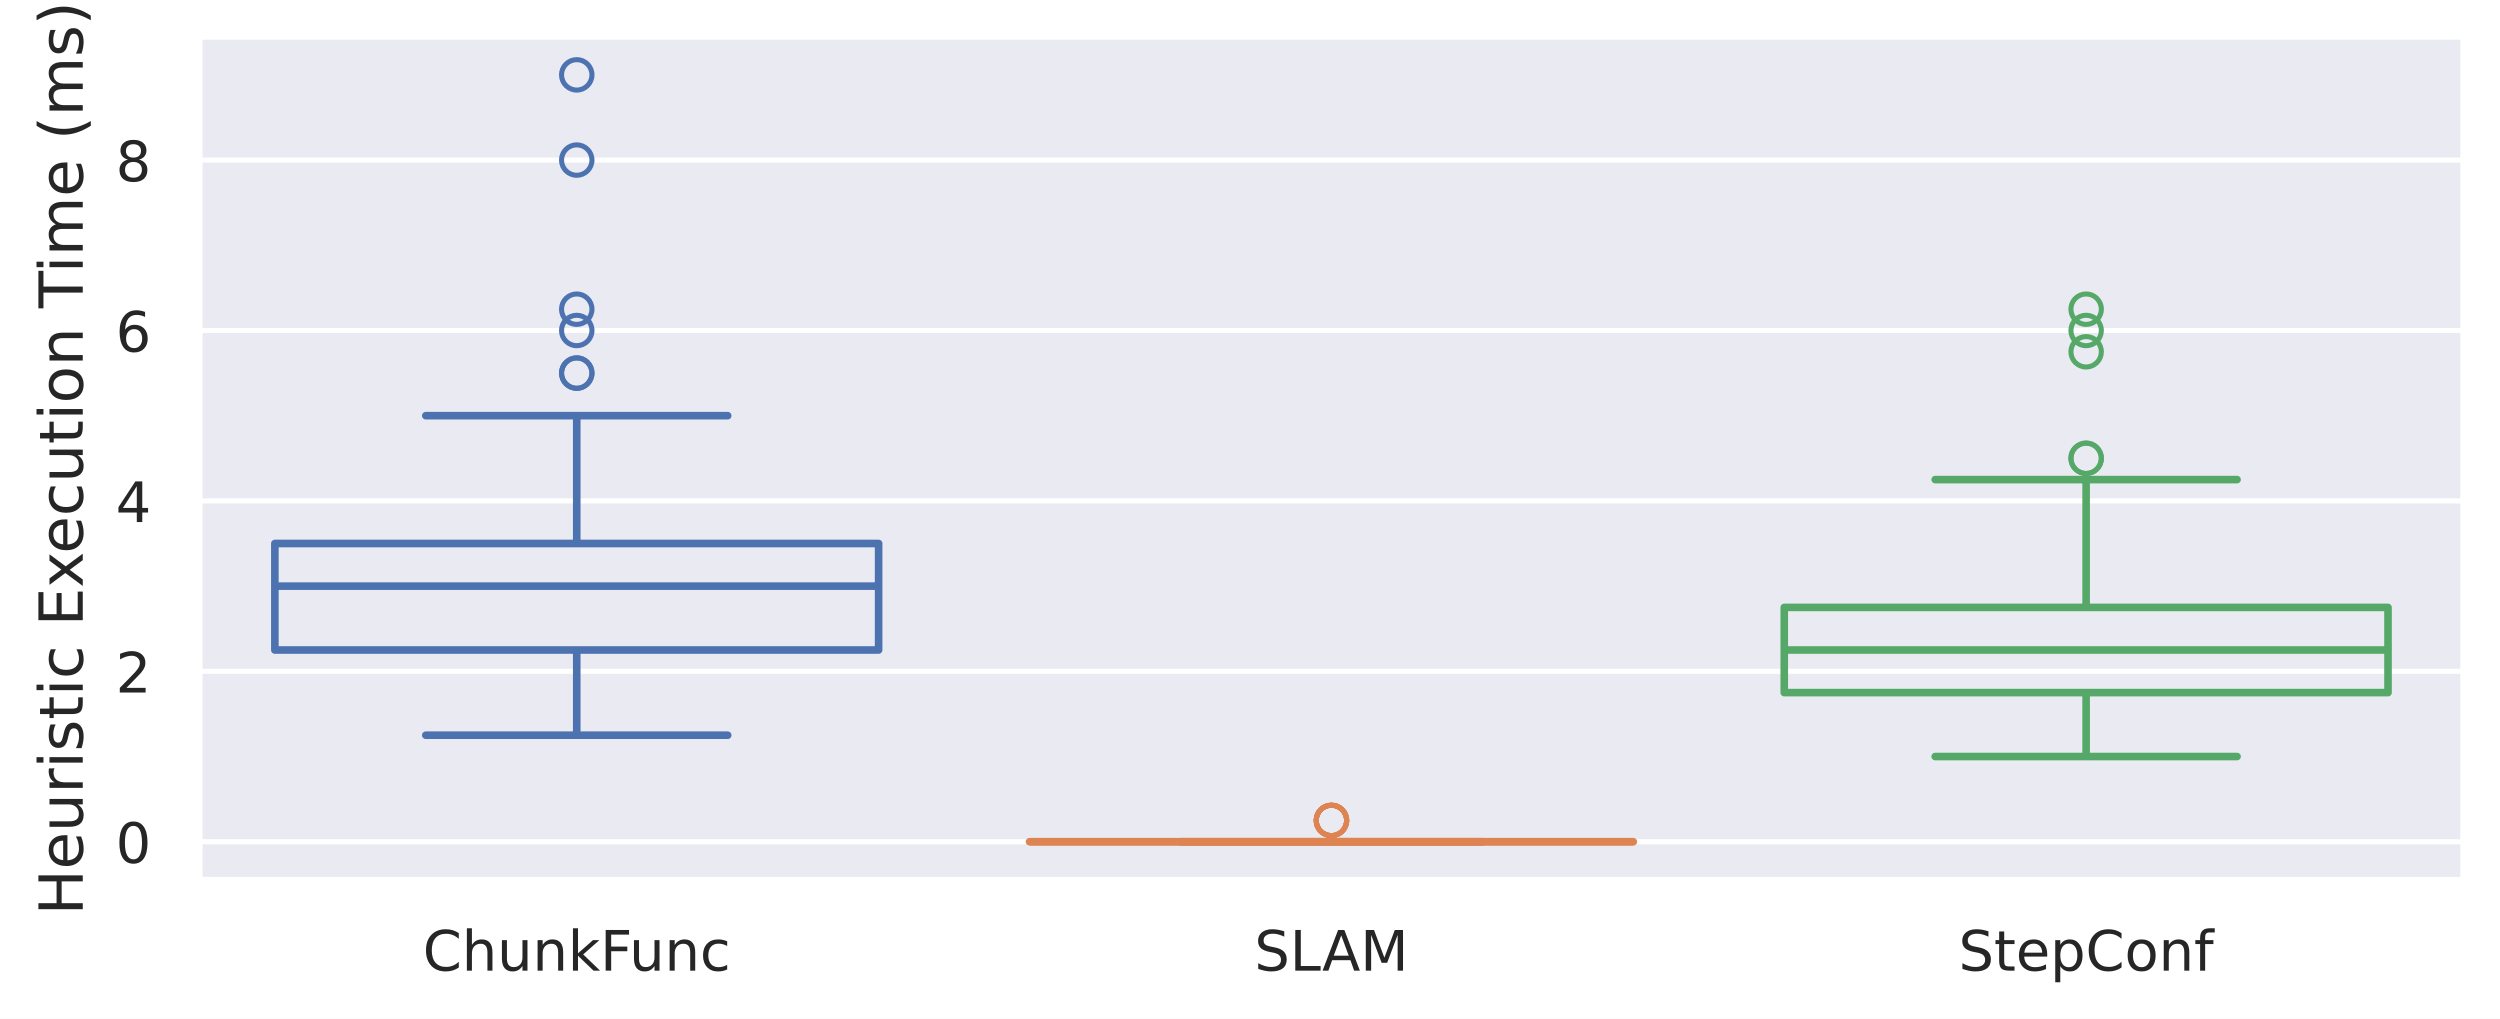
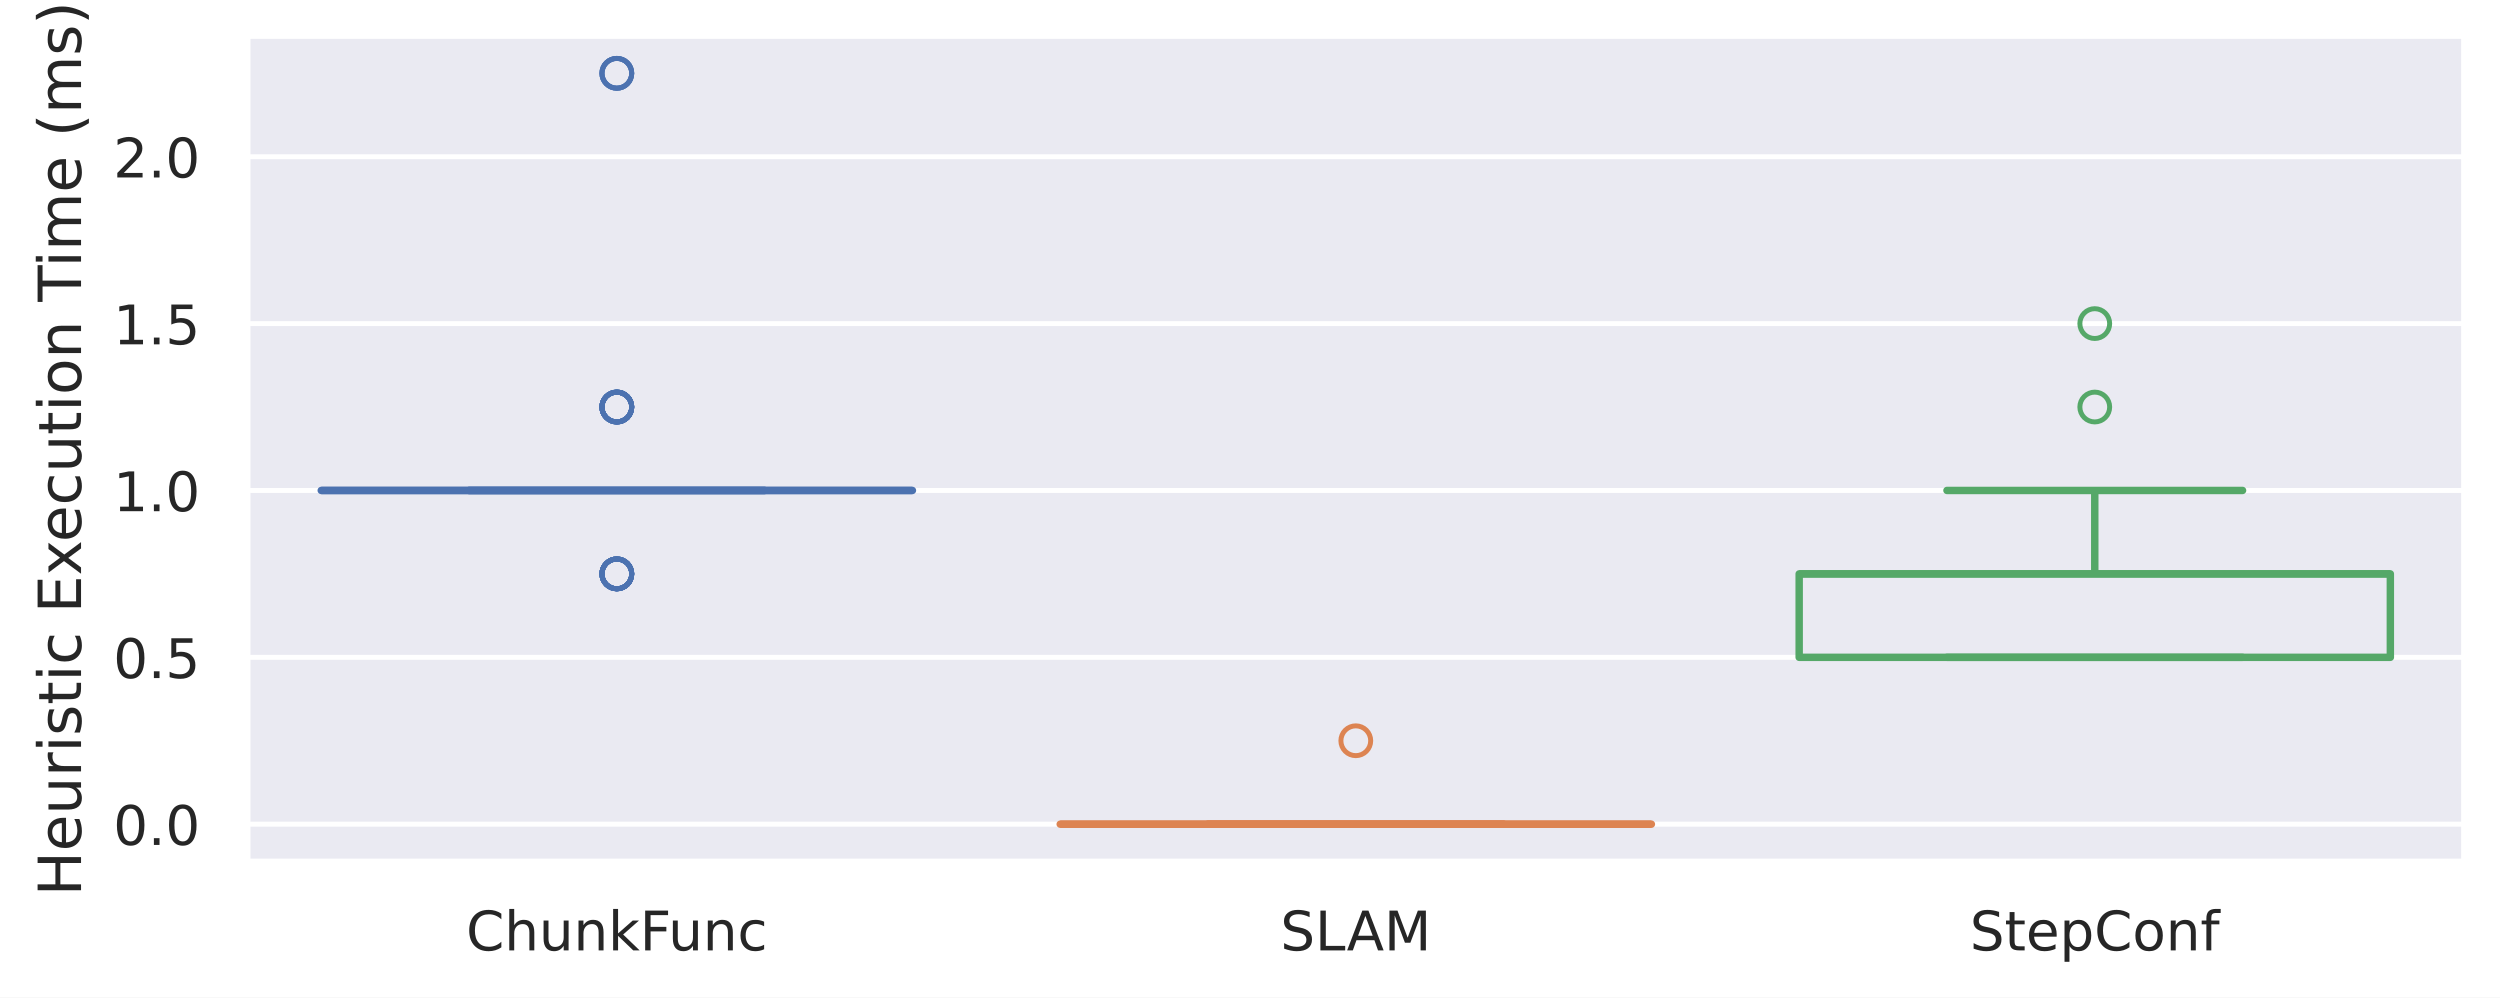
- <svg xmlns="http://www.w3.org/2000/svg" xmlns:xlink="http://www.w3.org/1999/xlink" width="492.913pt" height="200.866pt" viewBox="0 0 492.913 200.866" version="1.1">
+ <svg xmlns="http://www.w3.org/2000/svg" xmlns:xlink="http://www.w3.org/1999/xlink" width="503.407pt" height="200.866pt" viewBox="0 0 503.407 200.866" version="1.1">
  <defs>
    <style type="text/css">*{stroke-linejoin: round; stroke-linecap: butt}</style>
  </defs>
  <g id="figure_1">
    <g id="patch_1">
-       <path d="M 0 200.866  L 492.913 200.866  L 492.913 0  L 0 0  z " style="fill: #ffffff" />
+       <path d="M 0 200.866  L 503.407 200.866  L 503.407 0  L 0 0  z " style="fill: #ffffff" />
    </g>
    <g id="axes_1">
      <g id="patch_2">
-         <path d="M 39.312 173.52  L 485.712 173.52  L 485.712 7.2  L 39.312 7.2  z " style="fill: #eaeaf2" />
+         <path d="M 49.807 173.52  L 496.207 173.52  L 496.207 7.2  L 49.807 7.2  z " style="fill: #eaeaf2" />
      </g>
      <g id="matplotlib.axis_1">
        <g id="xtick_1">
          <g id="text_1">
-             <g style="fill: #262626" transform="translate(83.37398 191.3783) scale(0.11 -0.11)">
+             <g style="fill: #262626" transform="translate(93.86867 191.3783) scale(0.11 -0.11)">
              <defs>
                <path id="DejaVuSans-43" d="M 4122 4306  L 4122 3641  Q 3803 3938 3442 4084  Q 3081 4231 2675 4231  Q 1875 4231 1450 3742  Q 1025 3253 1025 2328  Q 1025 1406 1450 917  Q 1875 428 2675 428  Q 3081 428 3442 575  Q 3803 722 4122 1019  L 4122 359  Q 3791 134 3420 21  Q 3050 -91 2638 -91  Q 1578 -91 968 557  Q 359 1206 359 2328  Q 359 3453 968 4101  Q 1578 4750 2638 4750  Q 3056 4750 3426 4639  Q 3797 4528 4122 4306  z " transform="scale(0.015625)" />
                <path id="DejaVuSans-68" d="M 3513 2113  L 3513 0  L 2938 0  L 2938 2094  Q 2938 2591 2744 2837  Q 2550 3084 2163 3084  Q 1697 3084 1428 2787  Q 1159 2491 1159 1978  L 1159 0  L 581 0  L 581 4863  L 1159 4863  L 1159 2956  Q 1366 3272 1645 3428  Q 1925 3584 2291 3584  Q 2894 3584 3203 3211  Q 3513 2838 3513 2113  z " transform="scale(0.015625)" />
                <path id="DejaVuSans-75" d="M 544 1381  L 544 3500  L 1119 3500  L 1119 1403  Q 1119 906 1312 657  Q 1506 409 1894 409  Q 2359 409 2629 706  Q 2900 1003 2900 1516  L 2900 3500  L 3475 3500  L 3475 0  L 2900 0  L 2900 538  Q 2691 219 2414 64  Q 2138 -91 1772 -91  Q 1169 -91 856 284  Q 544 659 544 1381  z M 1991 3584  L 1991 3584  z " transform="scale(0.015625)" />
                <path id="DejaVuSans-6e" d="M 3513 2113  L 3513 0  L 2938 0  L 2938 2094  Q 2938 2591 2744 2837  Q 2550 3084 2163 3084  Q 1697 3084 1428 2787  Q 1159 2491 1159 1978  L 1159 0  L 581 0  L 581 3500  L 1159 3500  L 1159 2956  Q 1366 3272 1645 3428  Q 1925 3584 2291 3584  Q 2894 3584 3203 3211  Q 3513 2838 3513 2113  z " transform="scale(0.015625)" />
                <path id="DejaVuSans-6b" d="M 581 4863  L 1159 4863  L 1159 1991  L 2875 3500  L 3609 3500  L 1753 1863  L 3688 0  L 2938 0  L 1159 1709  L 1159 0  L 581 0  L 581 4863  z " transform="scale(0.015625)" />
                <path id="DejaVuSans-46" d="M 628 4666  L 3309 4666  L 3309 4134  L 1259 4134  L 1259 2759  L 3109 2759  L 3109 2228  L 1259 2228  L 1259 0  L 628 0  L 628 4666  z " transform="scale(0.015625)" />
                <path id="DejaVuSans-63" d="M 3122 3366  L 3122 2828  Q 2878 2963 2633 3030  Q 2388 3097 2138 3097  Q 1578 3097 1268 2742  Q 959 2388 959 1747  Q 959 1106 1268 751  Q 1578 397 2138 397  Q 2388 397 2633 464  Q 2878 531 3122 666  L 3122 134  Q 2881 22 2623 -34  Q 2366 -91 2075 -91  Q 1284 -91 818 406  Q 353 903 353 1747  Q 353 2603 823 3093  Q 1294 3584 2113 3584  Q 2378 3584 2631 3529  Q 2884 3475 3122 3366  z " transform="scale(0.015625)" />
              </defs>
              <use xlink:href="#DejaVuSans-43" />
              <use xlink:href="#DejaVuSans-68" x="69.824" />
              <use xlink:href="#DejaVuSans-75" x="133.203" />
              <use xlink:href="#DejaVuSans-6e" x="196.582" />
              <use xlink:href="#DejaVuSans-6b" x="259.961" />
              <use xlink:href="#DejaVuSans-46" x="317.871" />
              <use xlink:href="#DejaVuSans-75" x="369.891" />
              <use xlink:href="#DejaVuSans-6e" x="433.27" />
              <use xlink:href="#DejaVuSans-63" x="496.648" />
            </g>
          </g>
        </g>
        <g id="xtick_2">
          <g id="text_2">
-             <g style="fill: #262626" transform="translate(247.3248 191.3783) scale(0.11 -0.11)">
+             <g style="fill: #262626" transform="translate(257.8195 191.3783) scale(0.11 -0.11)">
              <defs>
                <path id="DejaVuSans-53" d="M 3425 4513  L 3425 3897  Q 3066 4069 2747 4153  Q 2428 4238 2131 4238  Q 1616 4238 1336 4038  Q 1056 3838 1056 3469  Q 1056 3159 1242 3001  Q 1428 2844 1947 2747  L 2328 2669  Q 3034 2534 3370 2195  Q 3706 1856 3706 1288  Q 3706 609 3251 259  Q 2797 -91 1919 -91  Q 1588 -91 1214 -16  Q 841 59 441 206  L 441 856  Q 825 641 1194 531  Q 1563 422 1919 422  Q 2459 422 2753 634  Q 3047 847 3047 1241  Q 3047 1584 2836 1778  Q 2625 1972 2144 2069  L 1759 2144  Q 1053 2284 737 2584  Q 422 2884 422 3419  Q 422 4038 858 4394  Q 1294 4750 2059 4750  Q 2388 4750 2728 4690  Q 3069 4631 3425 4513  z " transform="scale(0.015625)" />
                <path id="DejaVuSans-4c" d="M 628 4666  L 1259 4666  L 1259 531  L 3531 531  L 3531 0  L 628 0  L 628 4666  z " transform="scale(0.015625)" />
                <path id="DejaVuSans-41" d="M 2188 4044  L 1331 1722  L 3047 1722  L 2188 4044  z M 1831 4666  L 2547 4666  L 4325 0  L 3669 0  L 3244 1197  L 1141 1197  L 716 0  L 50 0  L 1831 4666  z " transform="scale(0.015625)" />
                <path id="DejaVuSans-4d" d="M 628 4666  L 1569 4666  L 2759 1491  L 3956 4666  L 4897 4666  L 4897 0  L 4281 0  L 4281 4097  L 3078 897  L 2444 897  L 1241 4097  L 1241 0  L 628 0  L 628 4666  z " transform="scale(0.015625)" />
              </defs>
              <use xlink:href="#DejaVuSans-53" />
              <use xlink:href="#DejaVuSans-4c" x="63.477" />
              <use xlink:href="#DejaVuSans-41" x="121.439" />
              <use xlink:href="#DejaVuSans-4d" x="189.848" />
            </g>
          </g>
        </g>
        <g id="xtick_3">
          <g id="text_3">
-             <g style="fill: #262626" transform="translate(386.1612 191.3783) scale(0.11 -0.11)">
+             <g style="fill: #262626" transform="translate(396.6559 191.3783) scale(0.11 -0.11)">
              <defs>
                <path id="DejaVuSans-74" d="M 1172 4494  L 1172 3500  L 2356 3500  L 2356 3053  L 1172 3053  L 1172 1153  Q 1172 725 1289 603  Q 1406 481 1766 481  L 2356 481  L 2356 0  L 1766 0  Q 1100 0 847 248  Q 594 497 594 1153  L 594 3053  L 172 3053  L 172 3500  L 594 3500  L 594 4494  L 1172 4494  z " transform="scale(0.015625)" />
                <path id="DejaVuSans-65" d="M 3597 1894  L 3597 1613  L 953 1613  Q 991 1019 1311 708  Q 1631 397 2203 397  Q 2534 397 2845 478  Q 3156 559 3463 722  L 3463 178  Q 3153 47 2828 -22  Q 2503 -91 2169 -91  Q 1331 -91 842 396  Q 353 884 353 1716  Q 353 2575 817 3079  Q 1281 3584 2069 3584  Q 2775 3584 3186 3129  Q 3597 2675 3597 1894  z M 3022 2063  Q 3016 2534 2758 2815  Q 2500 3097 2075 3097  Q 1594 3097 1305 2825  Q 1016 2553 972 2059  L 3022 2063  z " transform="scale(0.015625)" />
                <path id="DejaVuSans-70" d="M 1159 525  L 1159 -1331  L 581 -1331  L 581 3500  L 1159 3500  L 1159 2969  Q 1341 3281 1617 3432  Q 1894 3584 2278 3584  Q 2916 3584 3314 3078  Q 3713 2572 3713 1747  Q 3713 922 3314 415  Q 2916 -91 2278 -91  Q 1894 -91 1617 61  Q 1341 213 1159 525  z M 3116 1747  Q 3116 2381 2855 2742  Q 2594 3103 2138 3103  Q 1681 3103 1420 2742  Q 1159 2381 1159 1747  Q 1159 1113 1420 752  Q 1681 391 2138 391  Q 2594 391 2855 752  Q 3116 1113 3116 1747  z " transform="scale(0.015625)" />
                <path id="DejaVuSans-6f" d="M 1959 3097  Q 1497 3097 1228 2736  Q 959 2375 959 1747  Q 959 1119 1226 758  Q 1494 397 1959 397  Q 2419 397 2687 759  Q 2956 1122 2956 1747  Q 2956 2369 2687 2733  Q 2419 3097 1959 3097  z M 1959 3584  Q 2709 3584 3137 3096  Q 3566 2609 3566 1747  Q 3566 888 3137 398  Q 2709 -91 1959 -91  Q 1206 -91 779 398  Q 353 888 353 1747  Q 353 2609 779 3096  Q 1206 3584 1959 3584  z " transform="scale(0.015625)" />
                <path id="DejaVuSans-66" d="M 2375 4863  L 2375 4384  L 1825 4384  Q 1516 4384 1395 4259  Q 1275 4134 1275 3809  L 1275 3500  L 2222 3500  L 2222 3053  L 1275 3053  L 1275 0  L 697 0  L 697 3053  L 147 3053  L 147 3500  L 697 3500  L 697 3744  Q 697 4328 969 4595  Q 1241 4863 1831 4863  L 2375 4863  z " transform="scale(0.015625)" />
              </defs>
              <use xlink:href="#DejaVuSans-53" />
              <use xlink:href="#DejaVuSans-74" x="63.477" />
              <use xlink:href="#DejaVuSans-65" x="102.686" />
              <use xlink:href="#DejaVuSans-70" x="164.209" />
              <use xlink:href="#DejaVuSans-43" x="227.686" />
              <use xlink:href="#DejaVuSans-6f" x="297.51" />
              <use xlink:href="#DejaVuSans-6e" x="358.691" />
              <use xlink:href="#DejaVuSans-66" x="422.07" />
            </g>
          </g>
        </g>
      </g>
      <g id="matplotlib.axis_2">
        <g id="ytick_1">
          <g id="line2d_1">
-             <path d="M 39.312 165.96  L 485.712 165.96  " clip-path="url(#p0d1aa7068b)" style="fill: none; stroke: #ffffff; stroke-linecap: round" />
+             <path d="M 49.807 165.96  L 496.207 165.96  " clip-path="url(#p58099655c0)" style="fill: none; stroke: #ffffff; stroke-linecap: round" />
          </g>
          <g id="text_4">
            <g style="fill: #262626" transform="translate(22.81375 170.1391) scale(0.11 -0.11)">
              <defs>
                <path id="DejaVuSans-30" d="M 2034 4250  Q 1547 4250 1301 3770  Q 1056 3291 1056 2328  Q 1056 1369 1301 889  Q 1547 409 2034 409  Q 2525 409 2770 889  Q 3016 1369 3016 2328  Q 3016 3291 2770 3770  Q 2525 4250 2034 4250  z M 2034 4750  Q 2819 4750 3233 4129  Q 3647 3509 3647 2328  Q 3647 1150 3233 529  Q 2819 -91 2034 -91  Q 1250 -91 836 529  Q 422 1150 422 2328  Q 422 3509 836 4129  Q 1250 4750 2034 4750  z " transform="scale(0.015625)" />
+                 <path id="DejaVuSans-2e" d="M 684 794  L 1344 794  L 1344 0  L 684 0  L 684 794  z " transform="scale(0.015625)" />
              </defs>
              <use xlink:href="#DejaVuSans-30" />
+               <use xlink:href="#DejaVuSans-2e" x="63.623" />
+               <use xlink:href="#DejaVuSans-30" x="95.41" />
            </g>
          </g>
        </g>
        <g id="ytick_2">
          <g id="line2d_2">
-             <path d="M 39.312 132.36  L 485.712 132.36  " clip-path="url(#p0d1aa7068b)" style="fill: none; stroke: #ffffff; stroke-linecap: round" />
+             <path d="M 49.807 132.36  L 496.207 132.36  " clip-path="url(#p58099655c0)" style="fill: none; stroke: #ffffff; stroke-linecap: round" />
          </g>
          <g id="text_5">
            <g style="fill: #262626" transform="translate(22.81375 136.5391) scale(0.11 -0.11)">
              <defs>
-                 <path id="DejaVuSans-32" d="M 1228 531  L 3431 531  L 3431 0  L 469 0  L 469 531  Q 828 903 1448 1529  Q 2069 2156 2228 2338  Q 2531 2678 2651 2914  Q 2772 3150 2772 3378  Q 2772 3750 2511 3984  Q 2250 4219 1831 4219  Q 1534 4219 1204 4116  Q 875 4013 500 3803  L 500 4441  Q 881 4594 1212 4672  Q 1544 4750 1819 4750  Q 2544 4750 2975 4387  Q 3406 4025 3406 3419  Q 3406 3131 3298 2873  Q 3191 2616 2906 2266  Q 2828 2175 2409 1742  Q 1991 1309 1228 531  z " transform="scale(0.015625)" />
-               </defs>
-               <use xlink:href="#DejaVuSans-32" />
+                 <path id="DejaVuSans-35" d="M 691 4666  L 3169 4666  L 3169 4134  L 1269 4134  L 1269 2991  Q 1406 3038 1543 3061  Q 1681 3084 1819 3084  Q 2600 3084 3056 2656  Q 3513 2228 3513 1497  Q 3513 744 3044 326  Q 2575 -91 1722 -91  Q 1428 -91 1123 -41  Q 819 9 494 109  L 494 744  Q 775 591 1075 516  Q 1375 441 1709 441  Q 2250 441 2565 725  Q 2881 1009 2881 1497  Q 2881 1984 2565 2268  Q 2250 2553 1709 2553  Q 1456 2553 1204 2497  Q 953 2441 691 2322  L 691 4666  z " transform="scale(0.015625)" />
+               </defs>
+               <use xlink:href="#DejaVuSans-30" />
+               <use xlink:href="#DejaVuSans-2e" x="63.623" />
+               <use xlink:href="#DejaVuSans-35" x="95.41" />
            </g>
          </g>
        </g>
        <g id="ytick_3">
          <g id="line2d_3">
-             <path d="M 39.312 98.76  L 485.712 98.76  " clip-path="url(#p0d1aa7068b)" style="fill: none; stroke: #ffffff; stroke-linecap: round" />
+             <path d="M 49.807 98.76  L 496.207 98.76  " clip-path="url(#p58099655c0)" style="fill: none; stroke: #ffffff; stroke-linecap: round" />
          </g>
          <g id="text_6">
            <g style="fill: #262626" transform="translate(22.81375 102.9391) scale(0.11 -0.11)">
              <defs>
-                 <path id="DejaVuSans-34" d="M 2419 4116  L 825 1625  L 2419 1625  L 2419 4116  z M 2253 4666  L 3047 4666  L 3047 1625  L 3713 1625  L 3713 1100  L 3047 1100  L 3047 0  L 2419 0  L 2419 1100  L 313 1100  L 313 1709  L 2253 4666  z " transform="scale(0.015625)" />
-               </defs>
-               <use xlink:href="#DejaVuSans-34" />
+                 <path id="DejaVuSans-31" d="M 794 531  L 1825 531  L 1825 4091  L 703 3866  L 703 4441  L 1819 4666  L 2450 4666  L 2450 531  L 3481 531  L 3481 0  L 794 0  L 794 531  z " transform="scale(0.015625)" />
+               </defs>
+               <use xlink:href="#DejaVuSans-31" />
+               <use xlink:href="#DejaVuSans-2e" x="63.623" />
+               <use xlink:href="#DejaVuSans-30" x="95.41" />
            </g>
          </g>
        </g>
        <g id="ytick_4">
          <g id="line2d_4">
-             <path d="M 39.312 65.16  L 485.712 65.16  " clip-path="url(#p0d1aa7068b)" style="fill: none; stroke: #ffffff; stroke-linecap: round" />
+             <path d="M 49.807 65.16  L 496.207 65.16  " clip-path="url(#p58099655c0)" style="fill: none; stroke: #ffffff; stroke-linecap: round" />
          </g>
          <g id="text_7">
            <g style="fill: #262626" transform="translate(22.81375 69.33914) scale(0.11 -0.11)">
-               <defs>
-                 <path id="DejaVuSans-36" d="M 2113 2584  Q 1688 2584 1439 2293  Q 1191 2003 1191 1497  Q 1191 994 1439 701  Q 1688 409 2113 409  Q 2538 409 2786 701  Q 3034 994 3034 1497  Q 3034 2003 2786 2293  Q 2538 2584 2113 2584  z M 3366 4563  L 3366 3988  Q 3128 4100 2886 4159  Q 2644 4219 2406 4219  Q 1781 4219 1451 3797  Q 1122 3375 1075 2522  Q 1259 2794 1537 2939  Q 1816 3084 2150 3084  Q 2853 3084 3261 2657  Q 3669 2231 3669 1497  Q 3669 778 3244 343  Q 2819 -91 2113 -91  Q 1303 -91 875 529  Q 447 1150 447 2328  Q 447 3434 972 4092  Q 1497 4750 2381 4750  Q 2619 4750 2861 4703  Q 3103 4656 3366 4563  z " transform="scale(0.015625)" />
-               </defs>
-               <use xlink:href="#DejaVuSans-36" />
+               <use xlink:href="#DejaVuSans-31" />
+               <use xlink:href="#DejaVuSans-2e" x="63.623" />
+               <use xlink:href="#DejaVuSans-35" x="95.41" />
            </g>
          </g>
        </g>
        <g id="ytick_5">
          <g id="line2d_5">
-             <path d="M 39.312 31.56  L 485.712 31.56  " clip-path="url(#p0d1aa7068b)" style="fill: none; stroke: #ffffff; stroke-linecap: round" />
+             <path d="M 49.807 31.56  L 496.207 31.56  " clip-path="url(#p58099655c0)" style="fill: none; stroke: #ffffff; stroke-linecap: round" />
          </g>
          <g id="text_8">
            <g style="fill: #262626" transform="translate(22.81375 35.73914) scale(0.11 -0.11)">
              <defs>
-                 <path id="DejaVuSans-38" d="M 2034 2216  Q 1584 2216 1326 1975  Q 1069 1734 1069 1313  Q 1069 891 1326 650  Q 1584 409 2034 409  Q 2484 409 2743 651  Q 3003 894 3003 1313  Q 3003 1734 2745 1975  Q 2488 2216 2034 2216  z M 1403 2484  Q 997 2584 770 2862  Q 544 3141 544 3541  Q 544 4100 942 4425  Q 1341 4750 2034 4750  Q 2731 4750 3128 4425  Q 3525 4100 3525 3541  Q 3525 3141 3298 2862  Q 3072 2584 2669 2484  Q 3125 2378 3379 2068  Q 3634 1759 3634 1313  Q 3634 634 3220 271  Q 2806 -91 2034 -91  Q 1263 -91 848 271  Q 434 634 434 1313  Q 434 1759 690 2068  Q 947 2378 1403 2484  z M 1172 3481  Q 1172 3119 1398 2916  Q 1625 2713 2034 2713  Q 2441 2713 2670 2916  Q 2900 3119 2900 3481  Q 2900 3844 2670 4047  Q 2441 4250 2034 4250  Q 1625 4250 1398 4047  Q 1172 3844 1172 3481  z " transform="scale(0.015625)" />
-               </defs>
-               <use xlink:href="#DejaVuSans-38" />
+                 <path id="DejaVuSans-32" d="M 1228 531  L 3431 531  L 3431 0  L 469 0  L 469 531  Q 828 903 1448 1529  Q 2069 2156 2228 2338  Q 2531 2678 2651 2914  Q 2772 3150 2772 3378  Q 2772 3750 2511 3984  Q 2250 4219 1831 4219  Q 1534 4219 1204 4116  Q 875 4013 500 3803  L 500 4441  Q 881 4594 1212 4672  Q 1544 4750 1819 4750  Q 2544 4750 2975 4387  Q 3406 4025 3406 3419  Q 3406 3131 3298 2873  Q 3191 2616 2906 2266  Q 2828 2175 2409 1742  Q 1991 1309 1228 531  z " transform="scale(0.015625)" />
+               </defs>
+               <use xlink:href="#DejaVuSans-32" />
+               <use xlink:href="#DejaVuSans-2e" x="63.623" />
+               <use xlink:href="#DejaVuSans-30" x="95.41" />
            </g>
          </g>
        </g>
        <g id="text_9">
          <g style="fill: #262626" transform="translate(16.31812 180.4378) rotate(-90) scale(0.12 -0.12)">
            <defs>
              <path id="DejaVuSans-48" d="M 628 4666  L 1259 4666  L 1259 2753  L 3553 2753  L 3553 4666  L 4184 4666  L 4184 0  L 3553 0  L 3553 2222  L 1259 2222  L 1259 0  L 628 0  L 628 4666  z " transform="scale(0.015625)" />
              <path id="DejaVuSans-72" d="M 2631 2963  Q 2534 3019 2420 3045  Q 2306 3072 2169 3072  Q 1681 3072 1420 2755  Q 1159 2438 1159 1844  L 1159 0  L 581 0  L 581 3500  L 1159 3500  L 1159 2956  Q 1341 3275 1631 3429  Q 1922 3584 2338 3584  Q 2397 3584 2469 3576  Q 2541 3569 2628 3553  L 2631 2963  z " transform="scale(0.015625)" />
              <path id="DejaVuSans-69" d="M 603 3500  L 1178 3500  L 1178 0  L 603 0  L 603 3500  z M 603 4863  L 1178 4863  L 1178 4134  L 603 4134  L 603 4863  z " transform="scale(0.015625)" />
              <path id="DejaVuSans-73" d="M 2834 3397  L 2834 2853  Q 2591 2978 2328 3040  Q 2066 3103 1784 3103  Q 1356 3103 1142 2972  Q 928 2841 928 2578  Q 928 2378 1081 2264  Q 1234 2150 1697 2047  L 1894 2003  Q 2506 1872 2764 1633  Q 3022 1394 3022 966  Q 3022 478 2636 193  Q 2250 -91 1575 -91  Q 1294 -91 989 -36  Q 684 19 347 128  L 347 722  Q 666 556 975 473  Q 1284 391 1588 391  Q 1994 391 2212 530  Q 2431 669 2431 922  Q 2431 1156 2273 1281  Q 2116 1406 1581 1522  L 1381 1569  Q 847 1681 609 1914  Q 372 2147 372 2553  Q 372 3047 722 3315  Q 1072 3584 1716 3584  Q 2034 3584 2315 3537  Q 2597 3491 2834 3397  z " transform="scale(0.015625)" />
              <path id="DejaVuSans-20" transform="scale(0.015625)" />
              <path id="DejaVuSans-45" d="M 628 4666  L 3578 4666  L 3578 4134  L 1259 4134  L 1259 2753  L 3481 2753  L 3481 2222  L 1259 2222  L 1259 531  L 3634 531  L 3634 0  L 628 0  L 628 4666  z " transform="scale(0.015625)" />
              <path id="DejaVuSans-78" d="M 3513 3500  L 2247 1797  L 3578 0  L 2900 0  L 1881 1375  L 863 0  L 184 0  L 1544 1831  L 300 3500  L 978 3500  L 1906 2253  L 2834 3500  L 3513 3500  z " transform="scale(0.015625)" />
              <path id="DejaVuSans-54" d="M -19 4666  L 3928 4666  L 3928 4134  L 2272 4134  L 2272 0  L 1638 0  L 1638 4134  L -19 4134  L -19 4666  z " transform="scale(0.015625)" />
              <path id="DejaVuSans-6d" d="M 3328 2828  Q 3544 3216 3844 3400  Q 4144 3584 4550 3584  Q 5097 3584 5394 3201  Q 5691 2819 5691 2113  L 5691 0  L 5113 0  L 5113 2094  Q 5113 2597 4934 2840  Q 4756 3084 4391 3084  Q 3944 3084 3684 2787  Q 3425 2491 3425 1978  L 3425 0  L 2847 0  L 2847 2094  Q 2847 2600 2669 2842  Q 2491 3084 2119 3084  Q 1678 3084 1418 2786  Q 1159 2488 1159 1978  L 1159 0  L 581 0  L 581 3500  L 1159 3500  L 1159 2956  Q 1356 3278 1631 3431  Q 1906 3584 2284 3584  Q 2666 3584 2933 3390  Q 3200 3197 3328 2828  z " transform="scale(0.015625)" />
              <path id="DejaVuSans-28" d="M 1984 4856  Q 1566 4138 1362 3434  Q 1159 2731 1159 2009  Q 1159 1288 1364 580  Q 1569 -128 1984 -844  L 1484 -844  Q 1016 -109 783 600  Q 550 1309 550 2009  Q 550 2706 781 3412  Q 1013 4119 1484 4856  L 1984 4856  z " transform="scale(0.015625)" />
              <path id="DejaVuSans-29" d="M 513 4856  L 1013 4856  Q 1481 4119 1714 3412  Q 1947 2706 1947 2009  Q 1947 1309 1714 600  Q 1481 -109 1013 -844  L 513 -844  Q 928 -128 1133 580  Q 1338 1288 1338 2009  Q 1338 2731 1133 3434  Q 928 4138 513 4856  z " transform="scale(0.015625)" />
            </defs>
            <use xlink:href="#DejaVuSans-48" />
            <use xlink:href="#DejaVuSans-65" x="75.195" />
            <use xlink:href="#DejaVuSans-75" x="136.719" />
            <use xlink:href="#DejaVuSans-72" x="200.098" />
            <use xlink:href="#DejaVuSans-69" x="241.211" />
            <use xlink:href="#DejaVuSans-73" x="268.994" />
            <use xlink:href="#DejaVuSans-74" x="321.094" />
            <use xlink:href="#DejaVuSans-69" x="360.303" />
            <use xlink:href="#DejaVuSans-63" x="388.086" />
            <use xlink:href="#DejaVuSans-20" x="443.066" />
            <use xlink:href="#DejaVuSans-45" x="474.854" />
            <use xlink:href="#DejaVuSans-78" x="538.037" />
            <use xlink:href="#DejaVuSans-65" x="594.092" />
            <use xlink:href="#DejaVuSans-63" x="655.615" />
            <use xlink:href="#DejaVuSans-75" x="710.596" />
            <use xlink:href="#DejaVuSans-74" x="773.975" />
            <use xlink:href="#DejaVuSans-69" x="813.184" />
            <use xlink:href="#DejaVuSans-6f" x="840.967" />
            <use xlink:href="#DejaVuSans-6e" x="902.148" />
            <use xlink:href="#DejaVuSans-20" x="965.527" />
            <use xlink:href="#DejaVuSans-54" x="997.314" />
            <use xlink:href="#DejaVuSans-69" x="1055.273" />
            <use xlink:href="#DejaVuSans-6d" x="1083.057" />
            <use xlink:href="#DejaVuSans-65" x="1180.469" />
            <use xlink:href="#DejaVuSans-20" x="1241.992" />
            <use xlink:href="#DejaVuSans-28" x="1273.779" />
            <use xlink:href="#DejaVuSans-6d" x="1312.793" />
            <use xlink:href="#DejaVuSans-73" x="1410.205" />
            <use xlink:href="#DejaVuSans-29" x="1462.305" />
          </g>
        </g>
      </g>
      <g id="line2d_6">
-         <path d="M 54.193 128.16  L 173.232 128.16  L 173.232 107.16  L 54.193 107.16  L 54.193 128.16  " clip-path="url(#p0d1aa7068b)" style="fill: none; stroke: #4c72b0; stroke-width: 1.5; stroke-linecap: round" />
+         <path d="M 64.687 98.76  L 183.727 98.76  L 183.727 98.76  L 64.687 98.76  L 64.687 98.76  " clip-path="url(#p58099655c0)" style="fill: none; stroke: #4c72b0; stroke-width: 1.5; stroke-linecap: round" />
      </g>
      <g id="line2d_7">
-         <path d="M 113.713 128.16  L 113.713 144.96  " clip-path="url(#p0d1aa7068b)" style="fill: none; stroke: #4c72b0; stroke-width: 1.5" />
+         <path d="M 124.207 98.76  L 124.207 98.76  " clip-path="url(#p58099655c0)" style="fill: none; stroke: #4c72b0; stroke-width: 1.5" />
      </g>
      <g id="line2d_8">
-         <path d="M 113.713 107.16  L 113.713 81.96  " clip-path="url(#p0d1aa7068b)" style="fill: none; stroke: #4c72b0; stroke-width: 1.5" />
+         <path d="M 124.207 98.76  L 124.207 98.76  " clip-path="url(#p58099655c0)" style="fill: none; stroke: #4c72b0; stroke-width: 1.5" />
      </g>
      <g id="line2d_9">
-         <path d="M 83.953 144.96  L 143.472 144.96  " clip-path="url(#p0d1aa7068b)" style="fill: none; stroke: #4c72b0; stroke-width: 1.5; stroke-linecap: round" />
+         <path d="M 94.447 98.76  L 153.967 98.76  " clip-path="url(#p58099655c0)" style="fill: none; stroke: #4c72b0; stroke-width: 1.5; stroke-linecap: round" />
      </g>
      <g id="line2d_10">
-         <path d="M 83.953 81.96  L 143.472 81.96  " clip-path="url(#p0d1aa7068b)" style="fill: none; stroke: #4c72b0; stroke-width: 1.5; stroke-linecap: round" />
+         <path d="M 94.447 98.76  L 153.967 98.76  " clip-path="url(#p58099655c0)" style="fill: none; stroke: #4c72b0; stroke-width: 1.5; stroke-linecap: round" />
      </g>
      <g id="line2d_11">
        <defs>
-           <path id="mf451470b09" d="M 0 3  C 0.796 3 1.559 2.684 2.121 2.121  C 2.684 1.559 3 0.796 3 0  C 3 -0.796 2.684 -1.559 2.121 -2.121  C 1.559 -2.684 0.796 -3 0 -3  C -0.796 -3 -1.559 -2.684 -2.121 -2.121  C -2.684 -1.559 -3 -0.796 -3 0  C -3 0.796 -2.684 1.559 -2.121 2.121  C -1.559 2.684 -0.796 3 0 3  z " style="stroke: #4c72b0" />
+           <path id="m6075a7007a" d="M 0 3  C 0.796 3 1.559 2.684 2.121 2.121  C 2.684 1.559 3 0.796 3 0  C 3 -0.796 2.684 -1.559 2.121 -2.121  C 1.559 -2.684 0.796 -3 0 -3  C -0.796 -3 -1.559 -2.684 -2.121 -2.121  C -2.684 -1.559 -3 -0.796 -3 0  C -3 0.796 -2.684 1.559 -2.121 2.121  C -1.559 2.684 -0.796 3 0 3  z " style="stroke: #4c72b0" />
        </defs>
-         <g clip-path="url(#p0d1aa7068b)">
-           <use xlink:href="#mf451470b09" x="113.713" y="60.96" style="fill-opacity: 0; stroke: #4c72b0" />
-           <use xlink:href="#mf451470b09" x="113.713" y="14.76" style="fill-opacity: 0; stroke: #4c72b0" />
-           <use xlink:href="#mf451470b09" x="113.713" y="73.56" style="fill-opacity: 0; stroke: #4c72b0" />
-           <use xlink:href="#mf451470b09" x="113.713" y="73.56" style="fill-opacity: 0; stroke: #4c72b0" />
-           <use xlink:href="#mf451470b09" x="113.713" y="65.16" style="fill-opacity: 0; stroke: #4c72b0" />
-           <use xlink:href="#mf451470b09" x="113.713" y="31.56" style="fill-opacity: 0; stroke: #4c72b0" />
+         <g clip-path="url(#p58099655c0)">
+           <use xlink:href="#m6075a7007a" x="124.207" y="115.56" style="fill-opacity: 0; stroke: #4c72b0" />
+           <use xlink:href="#m6075a7007a" x="124.207" y="115.56" style="fill-opacity: 0; stroke: #4c72b0" />
+           <use xlink:href="#m6075a7007a" x="124.207" y="115.56" style="fill-opacity: 0; stroke: #4c72b0" />
+           <use xlink:href="#m6075a7007a" x="124.207" y="115.56" style="fill-opacity: 0; stroke: #4c72b0" />
+           <use xlink:href="#m6075a7007a" x="124.207" y="115.56" style="fill-opacity: 0; stroke: #4c72b0" />
+           <use xlink:href="#m6075a7007a" x="124.207" y="115.56" style="fill-opacity: 0; stroke: #4c72b0" />
+           <use xlink:href="#m6075a7007a" x="124.207" y="115.56" style="fill-opacity: 0; stroke: #4c72b0" />
+           <use xlink:href="#m6075a7007a" x="124.207" y="115.56" style="fill-opacity: 0; stroke: #4c72b0" />
+           <use xlink:href="#m6075a7007a" x="124.207" y="81.96" style="fill-opacity: 0; stroke: #4c72b0" />
+           <use xlink:href="#m6075a7007a" x="124.207" y="81.96" style="fill-opacity: 0; stroke: #4c72b0" />
+           <use xlink:href="#m6075a7007a" x="124.207" y="81.96" style="fill-opacity: 0; stroke: #4c72b0" />
+           <use xlink:href="#m6075a7007a" x="124.207" y="14.76" style="fill-opacity: 0; stroke: #4c72b0" />
+           <use xlink:href="#m6075a7007a" x="124.207" y="81.96" style="fill-opacity: 0; stroke: #4c72b0" />
+           <use xlink:href="#m6075a7007a" x="124.207" y="81.96" style="fill-opacity: 0; stroke: #4c72b0" />
+           <use xlink:href="#m6075a7007a" x="124.207" y="81.96" style="fill-opacity: 0; stroke: #4c72b0" />
+           <use xlink:href="#m6075a7007a" x="124.207" y="81.96" style="fill-opacity: 0; stroke: #4c72b0" />
+           <use xlink:href="#m6075a7007a" x="124.207" y="81.96" style="fill-opacity: 0; stroke: #4c72b0" />
+           <use xlink:href="#m6075a7007a" x="124.207" y="14.76" style="fill-opacity: 0; stroke: #4c72b0" />
+           <use xlink:href="#m6075a7007a" x="124.207" y="14.76" style="fill-opacity: 0; stroke: #4c72b0" />
        </g>
      </g>
      <g id="line2d_12">
-         <path d="M 202.993 165.96  L 322.033 165.96  L 322.033 165.96  L 202.993 165.96  L 202.993 165.96  " clip-path="url(#p0d1aa7068b)" style="fill: none; stroke: #dd8452; stroke-width: 1.5; stroke-linecap: round" />
+         <path d="M 213.487 165.96  L 332.527 165.96  L 332.527 165.96  L 213.487 165.96  L 213.487 165.96  " clip-path="url(#p58099655c0)" style="fill: none; stroke: #dd8452; stroke-width: 1.5; stroke-linecap: round" />
      </g>
      <g id="line2d_13">
-         <path d="M 262.512 165.96  L 262.512 165.96  " clip-path="url(#p0d1aa7068b)" style="fill: none; stroke: #dd8452; stroke-width: 1.5" />
+         <path d="M 273.007 165.96  L 273.007 165.96  " clip-path="url(#p58099655c0)" style="fill: none; stroke: #dd8452; stroke-width: 1.5" />
      </g>
      <g id="line2d_14">
-         <path d="M 262.512 165.96  L 262.512 165.96  " clip-path="url(#p0d1aa7068b)" style="fill: none; stroke: #dd8452; stroke-width: 1.5" />
+         <path d="M 273.007 165.96  L 273.007 165.96  " clip-path="url(#p58099655c0)" style="fill: none; stroke: #dd8452; stroke-width: 1.5" />
      </g>
      <g id="line2d_15">
-         <path d="M 232.752 165.96  L 292.272 165.96  " clip-path="url(#p0d1aa7068b)" style="fill: none; stroke: #dd8452; stroke-width: 1.5; stroke-linecap: round" />
+         <path d="M 243.247 165.96  L 302.767 165.96  " clip-path="url(#p58099655c0)" style="fill: none; stroke: #dd8452; stroke-width: 1.5; stroke-linecap: round" />
      </g>
      <g id="line2d_16">
-         <path d="M 232.752 165.96  L 292.272 165.96  " clip-path="url(#p0d1aa7068b)" style="fill: none; stroke: #dd8452; stroke-width: 1.5; stroke-linecap: round" />
+         <path d="M 243.247 165.96  L 302.767 165.96  " clip-path="url(#p58099655c0)" style="fill: none; stroke: #dd8452; stroke-width: 1.5; stroke-linecap: round" />
      </g>
      <g id="line2d_17">
        <defs>
-           <path id="ma6d6d15556" d="M 0 3  C 0.796 3 1.559 2.684 2.121 2.121  C 2.684 1.559 3 0.796 3 0  C 3 -0.796 2.684 -1.559 2.121 -2.121  C 1.559 -2.684 0.796 -3 0 -3  C -0.796 -3 -1.559 -2.684 -2.121 -2.121  C -2.684 -1.559 -3 -0.796 -3 0  C -3 0.796 -2.684 1.559 -2.121 2.121  C -1.559 2.684 -0.796 3 0 3  z " style="stroke: #dd8452" />
+           <path id="m889389b90b" d="M 0 3  C 0.796 3 1.559 2.684 2.121 2.121  C 2.684 1.559 3 0.796 3 0  C 3 -0.796 2.684 -1.559 2.121 -2.121  C 1.559 -2.684 0.796 -3 0 -3  C -0.796 -3 -1.559 -2.684 -2.121 -2.121  C -2.684 -1.559 -3 -0.796 -3 0  C -3 0.796 -2.684 1.559 -2.121 2.121  C -1.559 2.684 -0.796 3 0 3  z " style="stroke: #dd8452" />
        </defs>
-         <g clip-path="url(#p0d1aa7068b)">
-           <use xlink:href="#ma6d6d15556" x="262.512" y="161.76" style="fill-opacity: 0; stroke: #dd8452" />
-           <use xlink:href="#ma6d6d15556" x="262.512" y="161.76" style="fill-opacity: 0; stroke: #dd8452" />
-           <use xlink:href="#ma6d6d15556" x="262.512" y="161.76" style="fill-opacity: 0; stroke: #dd8452" />
-           <use xlink:href="#ma6d6d15556" x="262.512" y="161.76" style="fill-opacity: 0; stroke: #dd8452" />
-           <use xlink:href="#ma6d6d15556" x="262.512" y="161.76" style="fill-opacity: 0; stroke: #dd8452" />
+         <g clip-path="url(#p58099655c0)">
+           <use xlink:href="#m889389b90b" x="273.007" y="149.16" style="fill-opacity: 0; stroke: #dd8452" />
        </g>
      </g>
      <g id="line2d_18">
-         <path d="M 351.793 136.56  L 470.832 136.56  L 470.832 119.76  L 351.793 119.76  L 351.793 136.56  " clip-path="url(#p0d1aa7068b)" style="fill: none; stroke: #55a868; stroke-width: 1.5; stroke-linecap: round" />
+         <path d="M 362.287 132.36  L 481.327 132.36  L 481.327 115.56  L 362.287 115.56  L 362.287 132.36  " clip-path="url(#p58099655c0)" style="fill: none; stroke: #55a868; stroke-width: 1.5; stroke-linecap: round" />
      </g>
      <g id="line2d_19">
-         <path d="M 411.312 136.56  L 411.312 149.16  " clip-path="url(#p0d1aa7068b)" style="fill: none; stroke: #55a868; stroke-width: 1.5" />
+         <path d="M 421.807 132.36  L 421.807 132.36  " clip-path="url(#p58099655c0)" style="fill: none; stroke: #55a868; stroke-width: 1.5" />
      </g>
      <g id="line2d_20">
-         <path d="M 411.312 119.76  L 411.312 94.56  " clip-path="url(#p0d1aa7068b)" style="fill: none; stroke: #55a868; stroke-width: 1.5" />
+         <path d="M 421.807 115.56  L 421.807 98.76  " clip-path="url(#p58099655c0)" style="fill: none; stroke: #55a868; stroke-width: 1.5" />
      </g>
      <g id="line2d_21">
-         <path d="M 381.553 149.16  L 441.072 149.16  " clip-path="url(#p0d1aa7068b)" style="fill: none; stroke: #55a868; stroke-width: 1.5; stroke-linecap: round" />
+         <path d="M 392.047 132.36  L 451.567 132.36  " clip-path="url(#p58099655c0)" style="fill: none; stroke: #55a868; stroke-width: 1.5; stroke-linecap: round" />
      </g>
      <g id="line2d_22">
-         <path d="M 381.553 94.56  L 441.072 94.56  " clip-path="url(#p0d1aa7068b)" style="fill: none; stroke: #55a868; stroke-width: 1.5; stroke-linecap: round" />
+         <path d="M 392.047 98.76  L 451.567 98.76  " clip-path="url(#p58099655c0)" style="fill: none; stroke: #55a868; stroke-width: 1.5; stroke-linecap: round" />
      </g>
      <g id="line2d_23">
        <defs>
-           <path id="m58816e96cd" d="M 0 3  C 0.796 3 1.559 2.684 2.121 2.121  C 2.684 1.559 3 0.796 3 0  C 3 -0.796 2.684 -1.559 2.121 -2.121  C 1.559 -2.684 0.796 -3 0 -3  C -0.796 -3 -1.559 -2.684 -2.121 -2.121  C -2.684 -1.559 -3 -0.796 -3 0  C -3 0.796 -2.684 1.559 -2.121 2.121  C -1.559 2.684 -0.796 3 0 3  z " style="stroke: #55a868" />
+           <path id="m9d0c6b90d5" d="M 0 3  C 0.796 3 1.559 2.684 2.121 2.121  C 2.684 1.559 3 0.796 3 0  C 3 -0.796 2.684 -1.559 2.121 -2.121  C 1.559 -2.684 0.796 -3 0 -3  C -0.796 -3 -1.559 -2.684 -2.121 -2.121  C -2.684 -1.559 -3 -0.796 -3 0  C -3 0.796 -2.684 1.559 -2.121 2.121  C -1.559 2.684 -0.796 3 0 3  z " style="stroke: #55a868" />
        </defs>
-         <g clip-path="url(#p0d1aa7068b)">
-           <use xlink:href="#m58816e96cd" x="411.312" y="90.36" style="fill-opacity: 0; stroke: #55a868" />
-           <use xlink:href="#m58816e96cd" x="411.312" y="65.16" style="fill-opacity: 0; stroke: #55a868" />
-           <use xlink:href="#m58816e96cd" x="411.312" y="69.36" style="fill-opacity: 0; stroke: #55a868" />
-           <use xlink:href="#m58816e96cd" x="411.312" y="90.36" style="fill-opacity: 0; stroke: #55a868" />
-           <use xlink:href="#m58816e96cd" x="411.312" y="60.96" style="fill-opacity: 0; stroke: #55a868" />
+         <g clip-path="url(#p58099655c0)">
+           <use xlink:href="#m9d0c6b90d5" x="421.807" y="81.96" style="fill-opacity: 0; stroke: #55a868" />
+           <use xlink:href="#m9d0c6b90d5" x="421.807" y="65.16" style="fill-opacity: 0; stroke: #55a868" />
        </g>
      </g>
      <g id="line2d_24">
-         <path d="M 54.193 115.56  L 173.232 115.56  " clip-path="url(#p0d1aa7068b)" style="fill: none; stroke: #4c72b0; stroke-width: 1.5" />
+         <path d="M 64.687 98.76  L 183.727 98.76  " clip-path="url(#p58099655c0)" style="fill: none; stroke: #4c72b0; stroke-width: 1.5" />
      </g>
      <g id="line2d_25">
-         <path d="M 202.993 165.96  L 322.033 165.96  " clip-path="url(#p0d1aa7068b)" style="fill: none; stroke: #dd8452; stroke-width: 1.5" />
+         <path d="M 213.487 165.96  L 332.527 165.96  " clip-path="url(#p58099655c0)" style="fill: none; stroke: #dd8452; stroke-width: 1.5" />
      </g>
      <g id="line2d_26">
-         <path d="M 351.793 128.16  L 470.832 128.16  " clip-path="url(#p0d1aa7068b)" style="fill: none; stroke: #55a868; stroke-width: 1.5" />
+         <path d="M 362.287 115.56  L 481.327 115.56  " clip-path="url(#p58099655c0)" style="fill: none; stroke: #55a868; stroke-width: 1.5" />
      </g>
      <g id="patch_3">
-         <path d="M 39.312 173.52  L 39.312 7.2  " style="fill: none; stroke: #ffffff; stroke-width: 1.25; stroke-linejoin: miter; stroke-linecap: square" />
+         <path d="M 49.807 173.52  L 49.807 7.2  " style="fill: none; stroke: #ffffff; stroke-width: 1.25; stroke-linejoin: miter; stroke-linecap: square" />
      </g>
      <g id="patch_4">
-         <path d="M 485.712 173.52  L 485.712 7.2  " style="fill: none; stroke: #ffffff; stroke-width: 1.25; stroke-linejoin: miter; stroke-linecap: square" />
+         <path d="M 496.207 173.52  L 496.207 7.2  " style="fill: none; stroke: #ffffff; stroke-width: 1.25; stroke-linejoin: miter; stroke-linecap: square" />
      </g>
      <g id="patch_5">
-         <path d="M 39.312 173.52  L 485.712 173.52  " style="fill: none; stroke: #ffffff; stroke-width: 1.25; stroke-linejoin: miter; stroke-linecap: square" />
+         <path d="M 49.807 173.52  L 496.207 173.52  " style="fill: none; stroke: #ffffff; stroke-width: 1.25; stroke-linejoin: miter; stroke-linecap: square" />
      </g>
      <g id="patch_6">
-         <path d="M 39.312 7.2  L 485.712 7.2  " style="fill: none; stroke: #ffffff; stroke-width: 1.25; stroke-linejoin: miter; stroke-linecap: square" />
+         <path d="M 49.807 7.2  L 496.207 7.2  " style="fill: none; stroke: #ffffff; stroke-width: 1.25; stroke-linejoin: miter; stroke-linecap: square" />
      </g>
    </g>
  </g>
  <defs>
-     <clipPath id="p0d1aa7068b">
-       <rect x="39.312" y="7.2" width="446.4" height="166.32" />
+     <clipPath id="p58099655c0">
+       <rect x="49.807" y="7.2" width="446.4" height="166.32" />
    </clipPath>
  </defs>
</svg>
